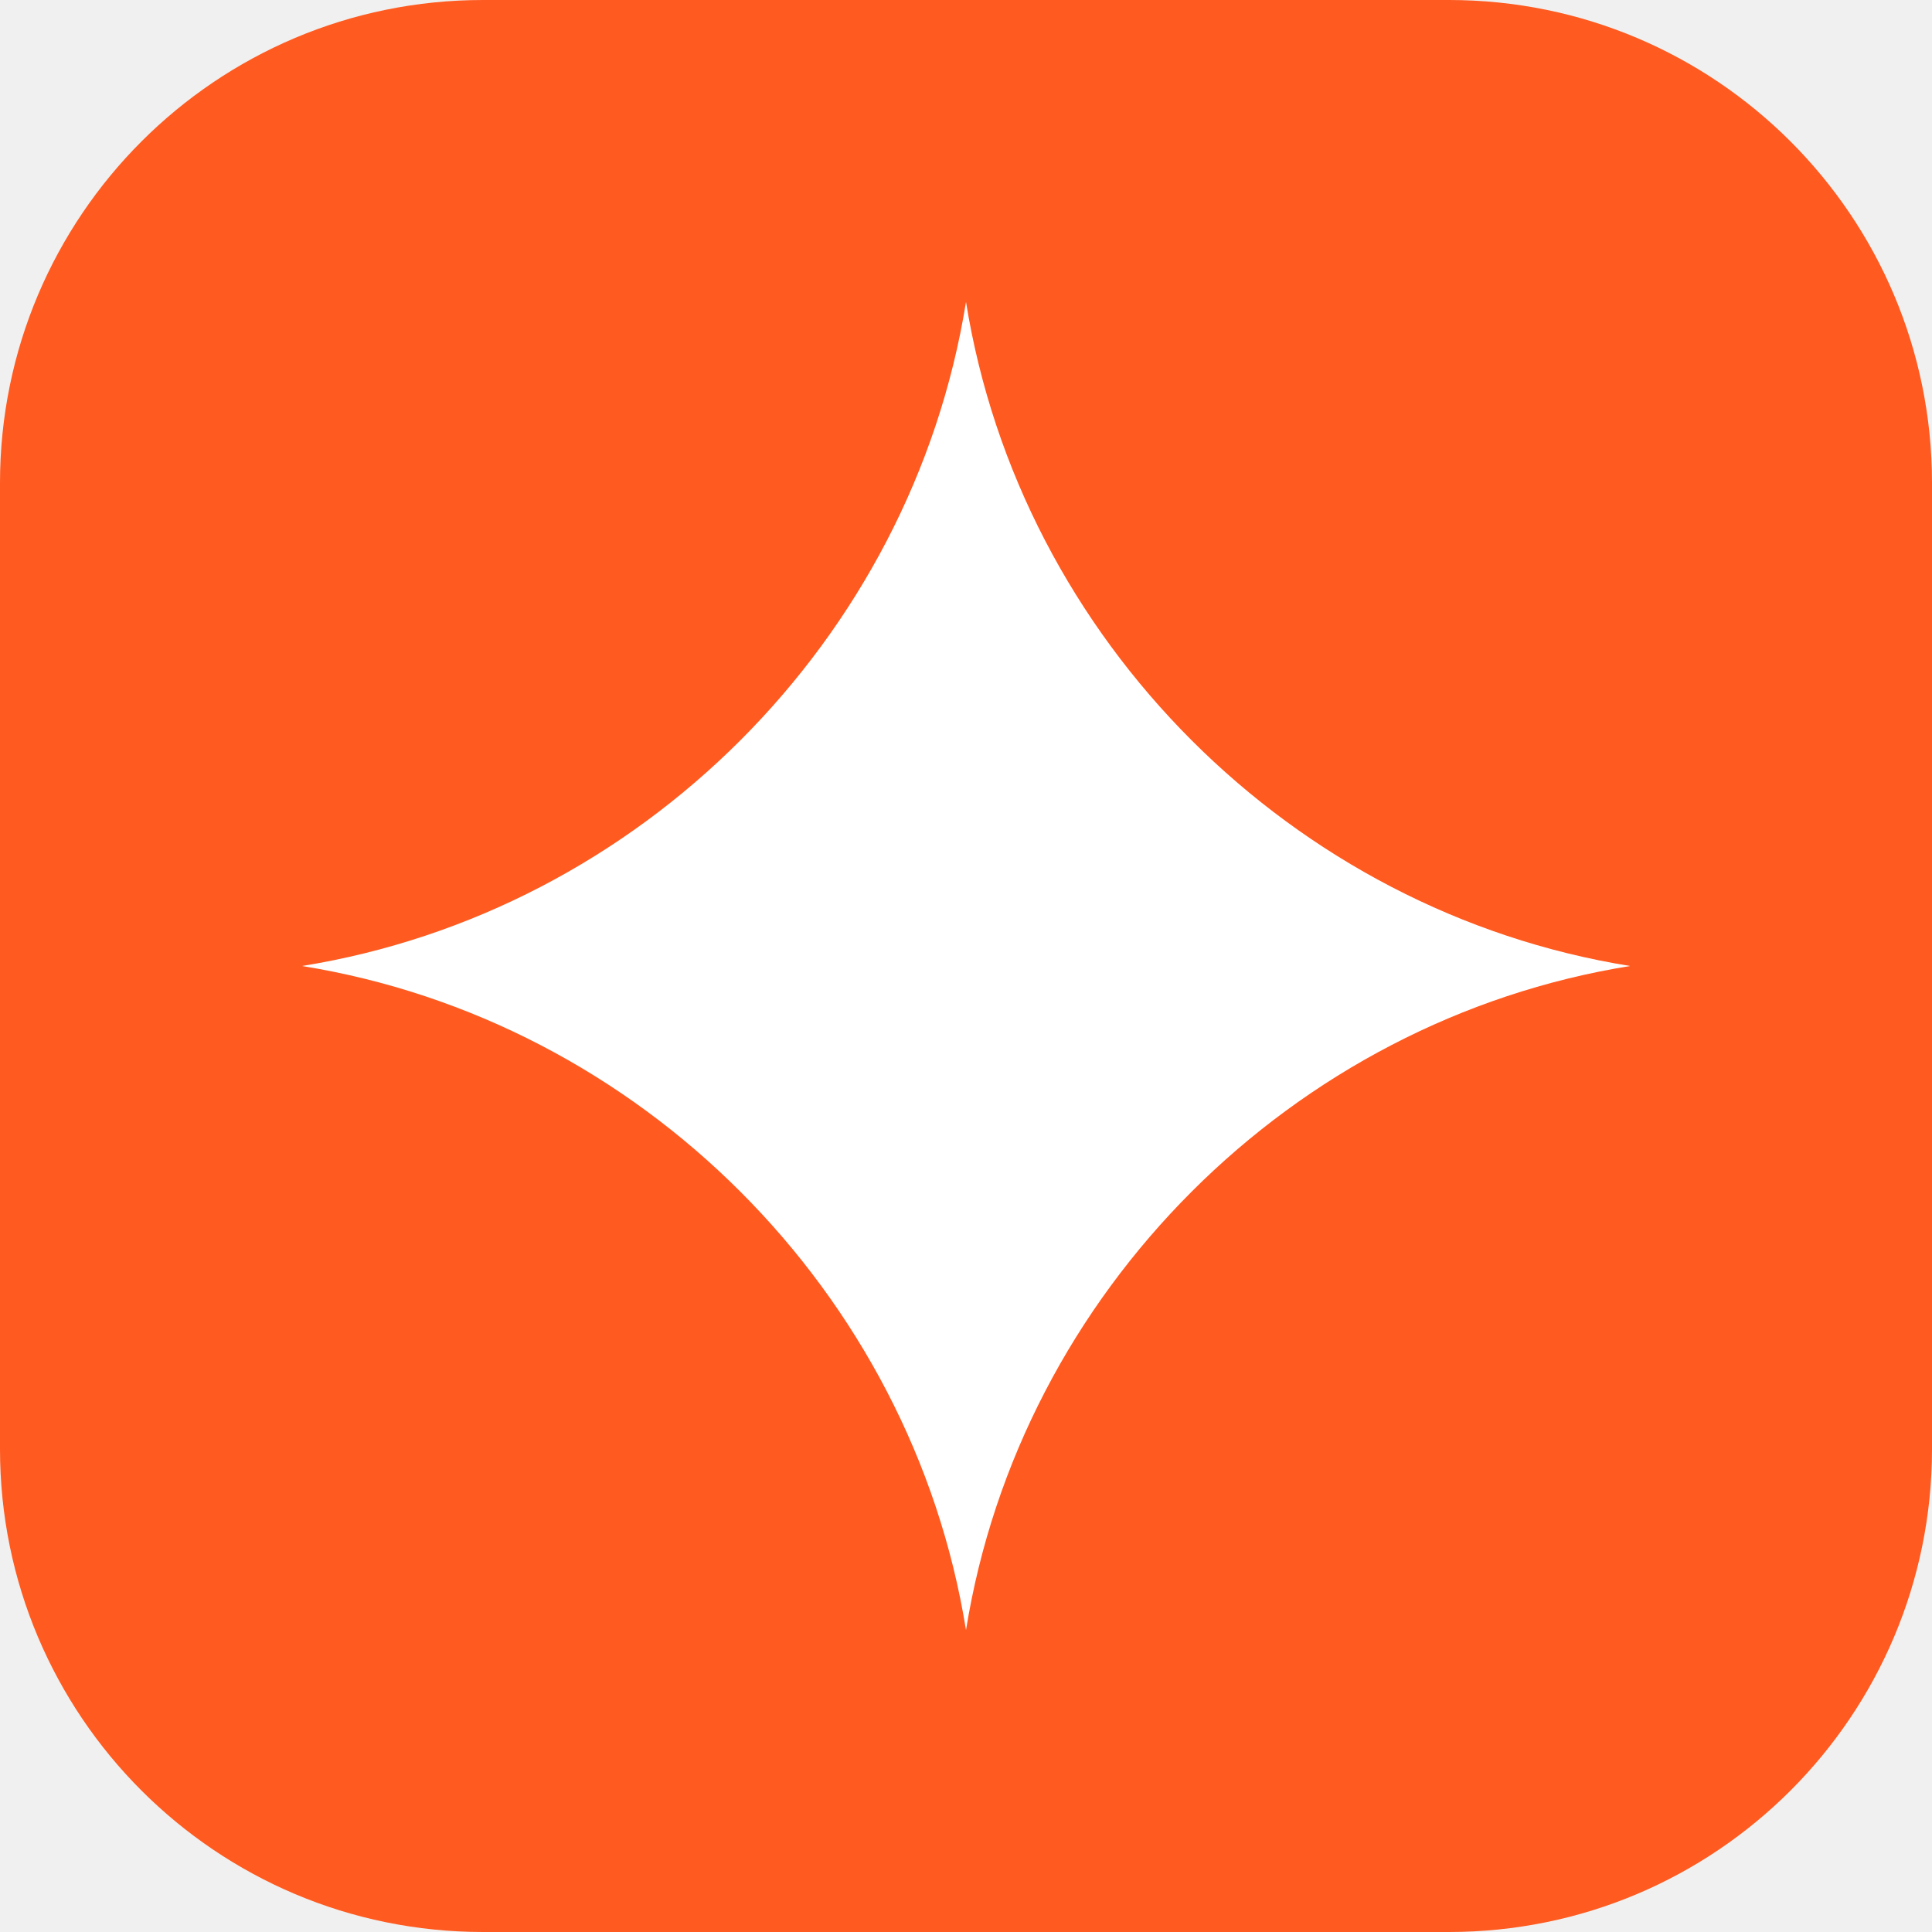
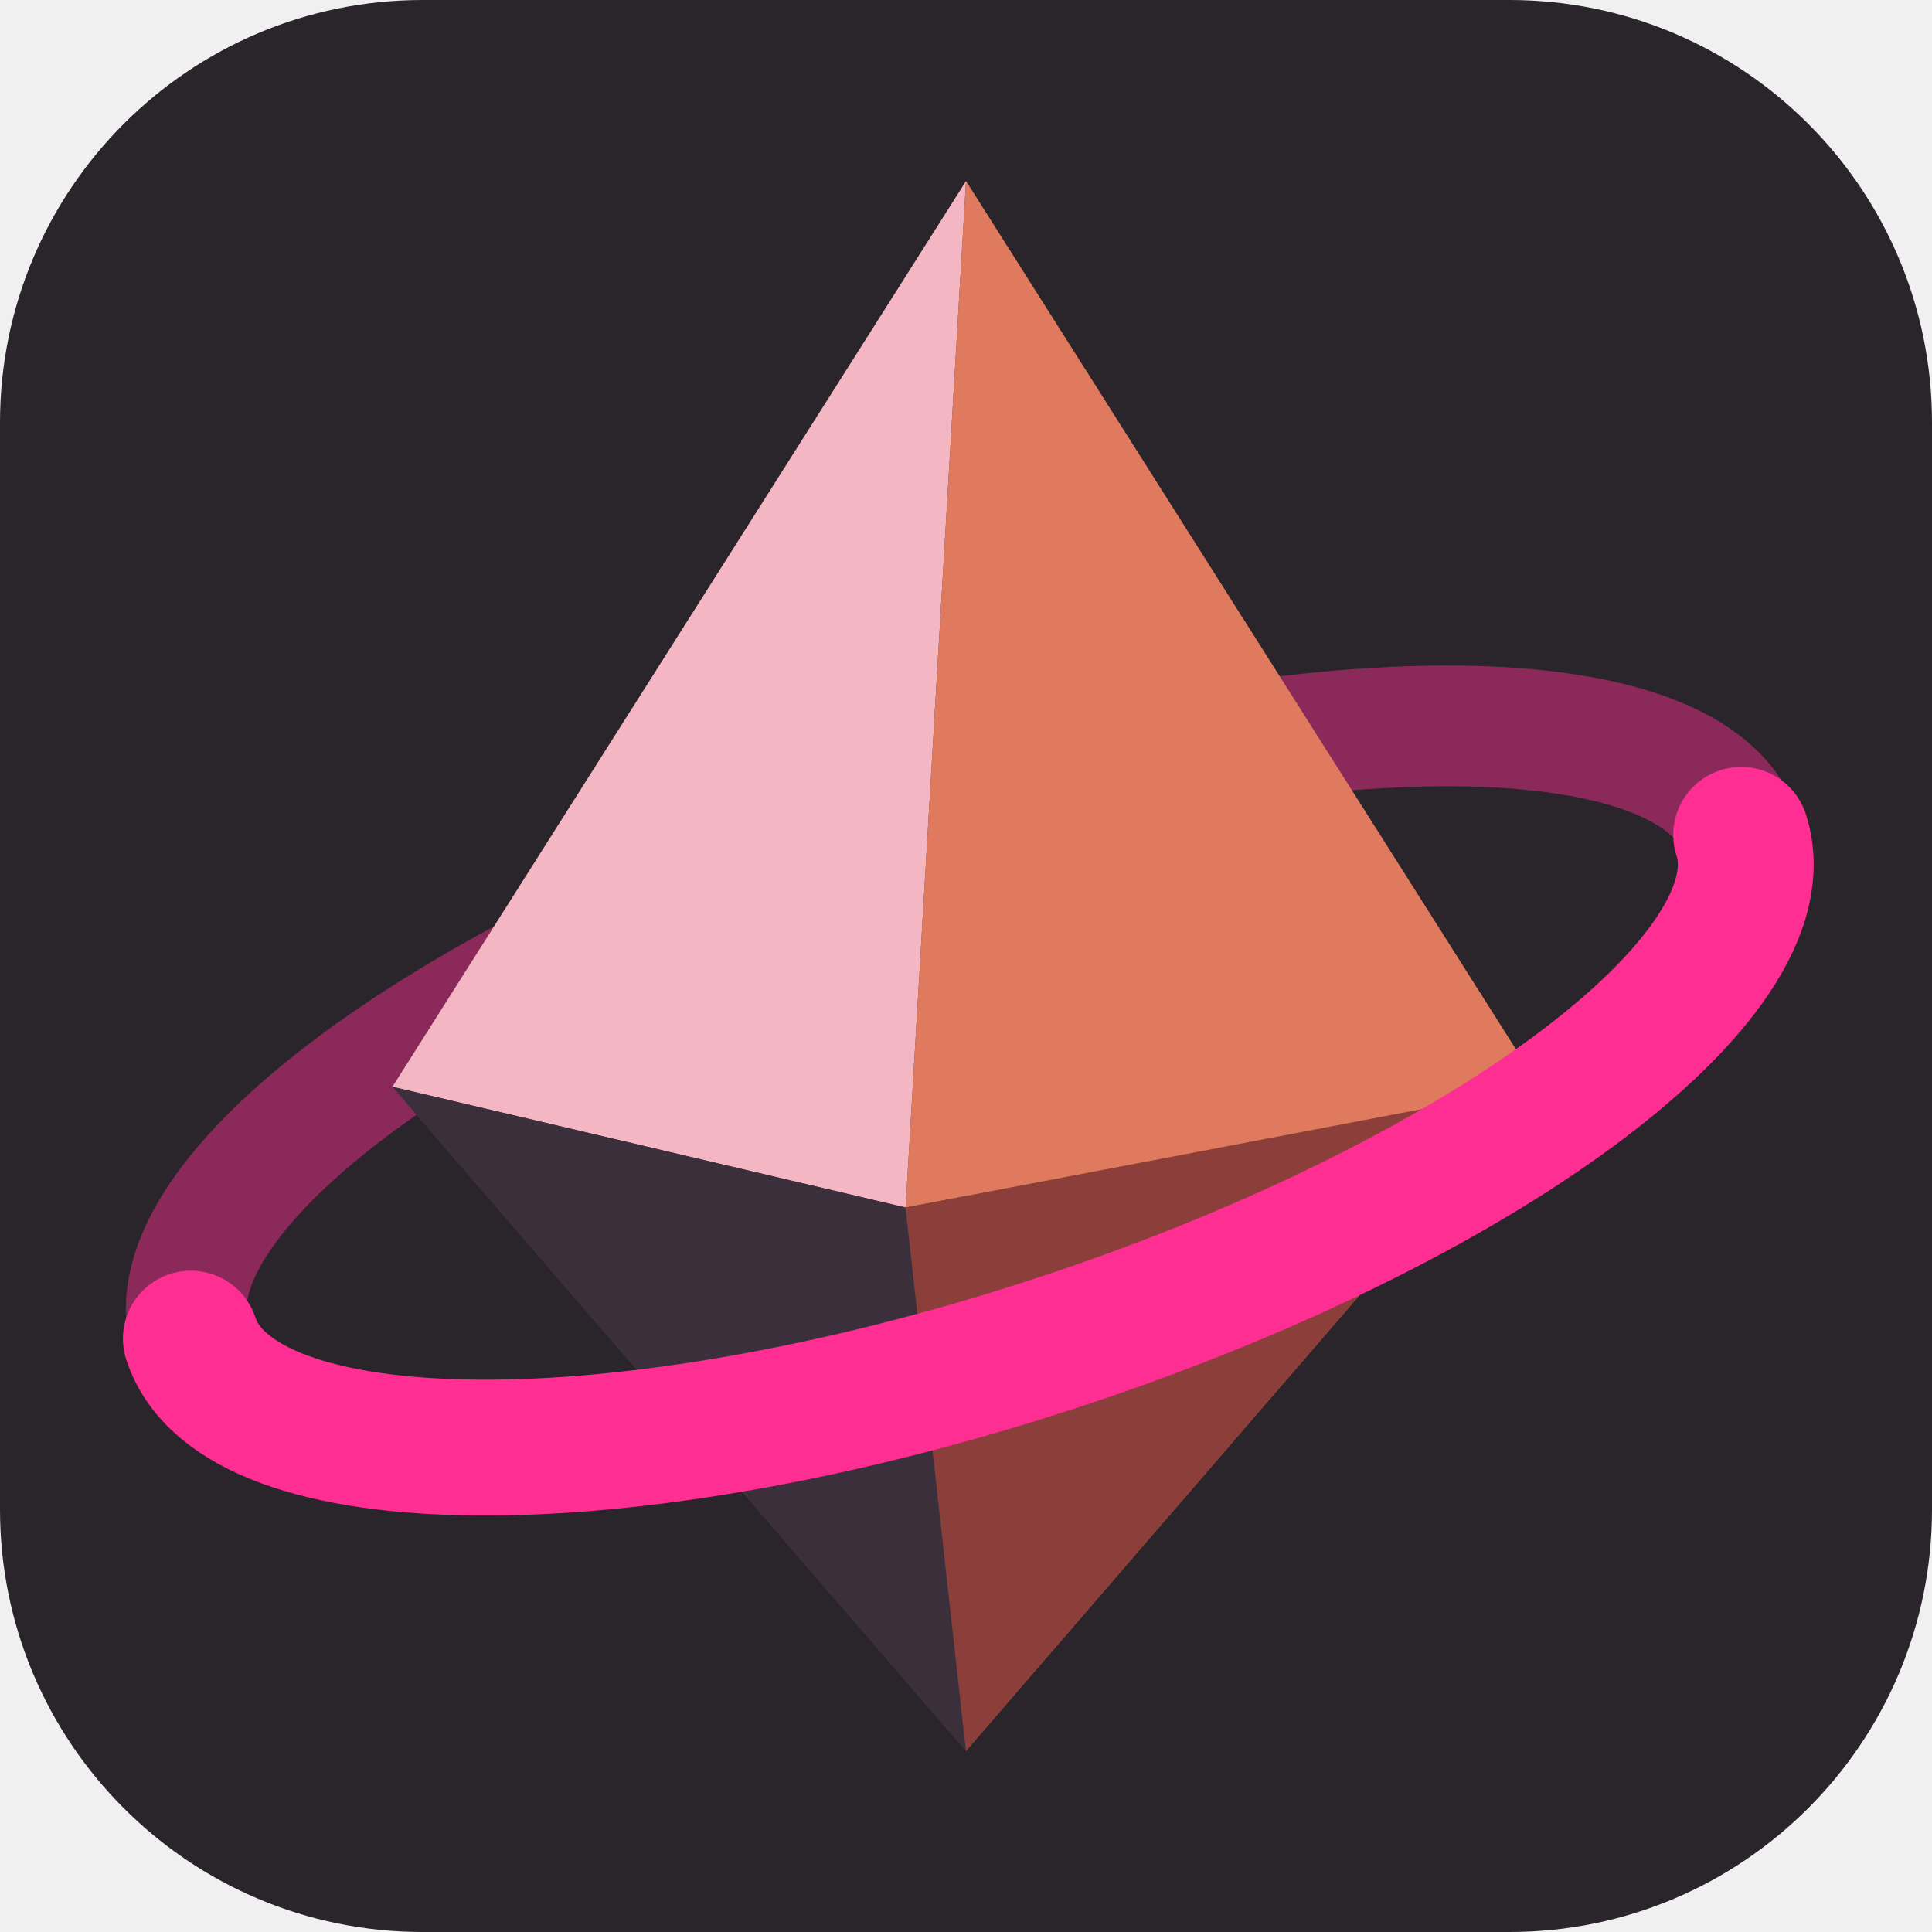
- <svg xmlns="http://www.w3.org/2000/svg" viewBox="0 0 32 32">
-   <rect width="32" height="32" rx="8" fill="#ff5a1f" />
-   <path d="M16 5c.9 5.6 5.4 10.1 11 11-5.6.9-10.1 5.4-11 11-.9-5.6-5.4-10.1-11-11 5.6-.9 10.1-5.4 11-11z" fill="#fff" />
+ <svg xmlns="http://www.w3.org/2000/svg" viewBox="0 0 64 64">
+   <rect width="64" height="64" rx="14" fill="#2a242b" />
+   <g transform="rotate(-18 32 36)">
+     <path d="M5 36a27 9 0 0 1 54 0" fill="none" stroke="#ff2e93" stroke-width="4" stroke-linecap="round" opacity=".45" />
+   </g>
+   <path d="M32 6 13 36l19 22z" fill="#5a3d4a" />
+   <path d="M32 6l19 30-19 22z" fill="#c25e38" />
+   <path d="M32 6 13 36l17 4z" fill="#f4b6c2" />
+   <path d="M32 6l19 30-21 4z" fill="#e07a5f" />
+   <path d="M13 36l17 4 2 18z" fill="#3b2f3c" />
+   <path d="M51 36l-21 4 2 18z" fill="#8c3f3a" />
+   <g transform="rotate(-18 32 36)">
+     <path d="M59 36a27 9 0 0 1-54 0" fill="none" stroke="#ff2e93" stroke-width="4.5" stroke-linecap="round" />
+   </g>
</svg>
